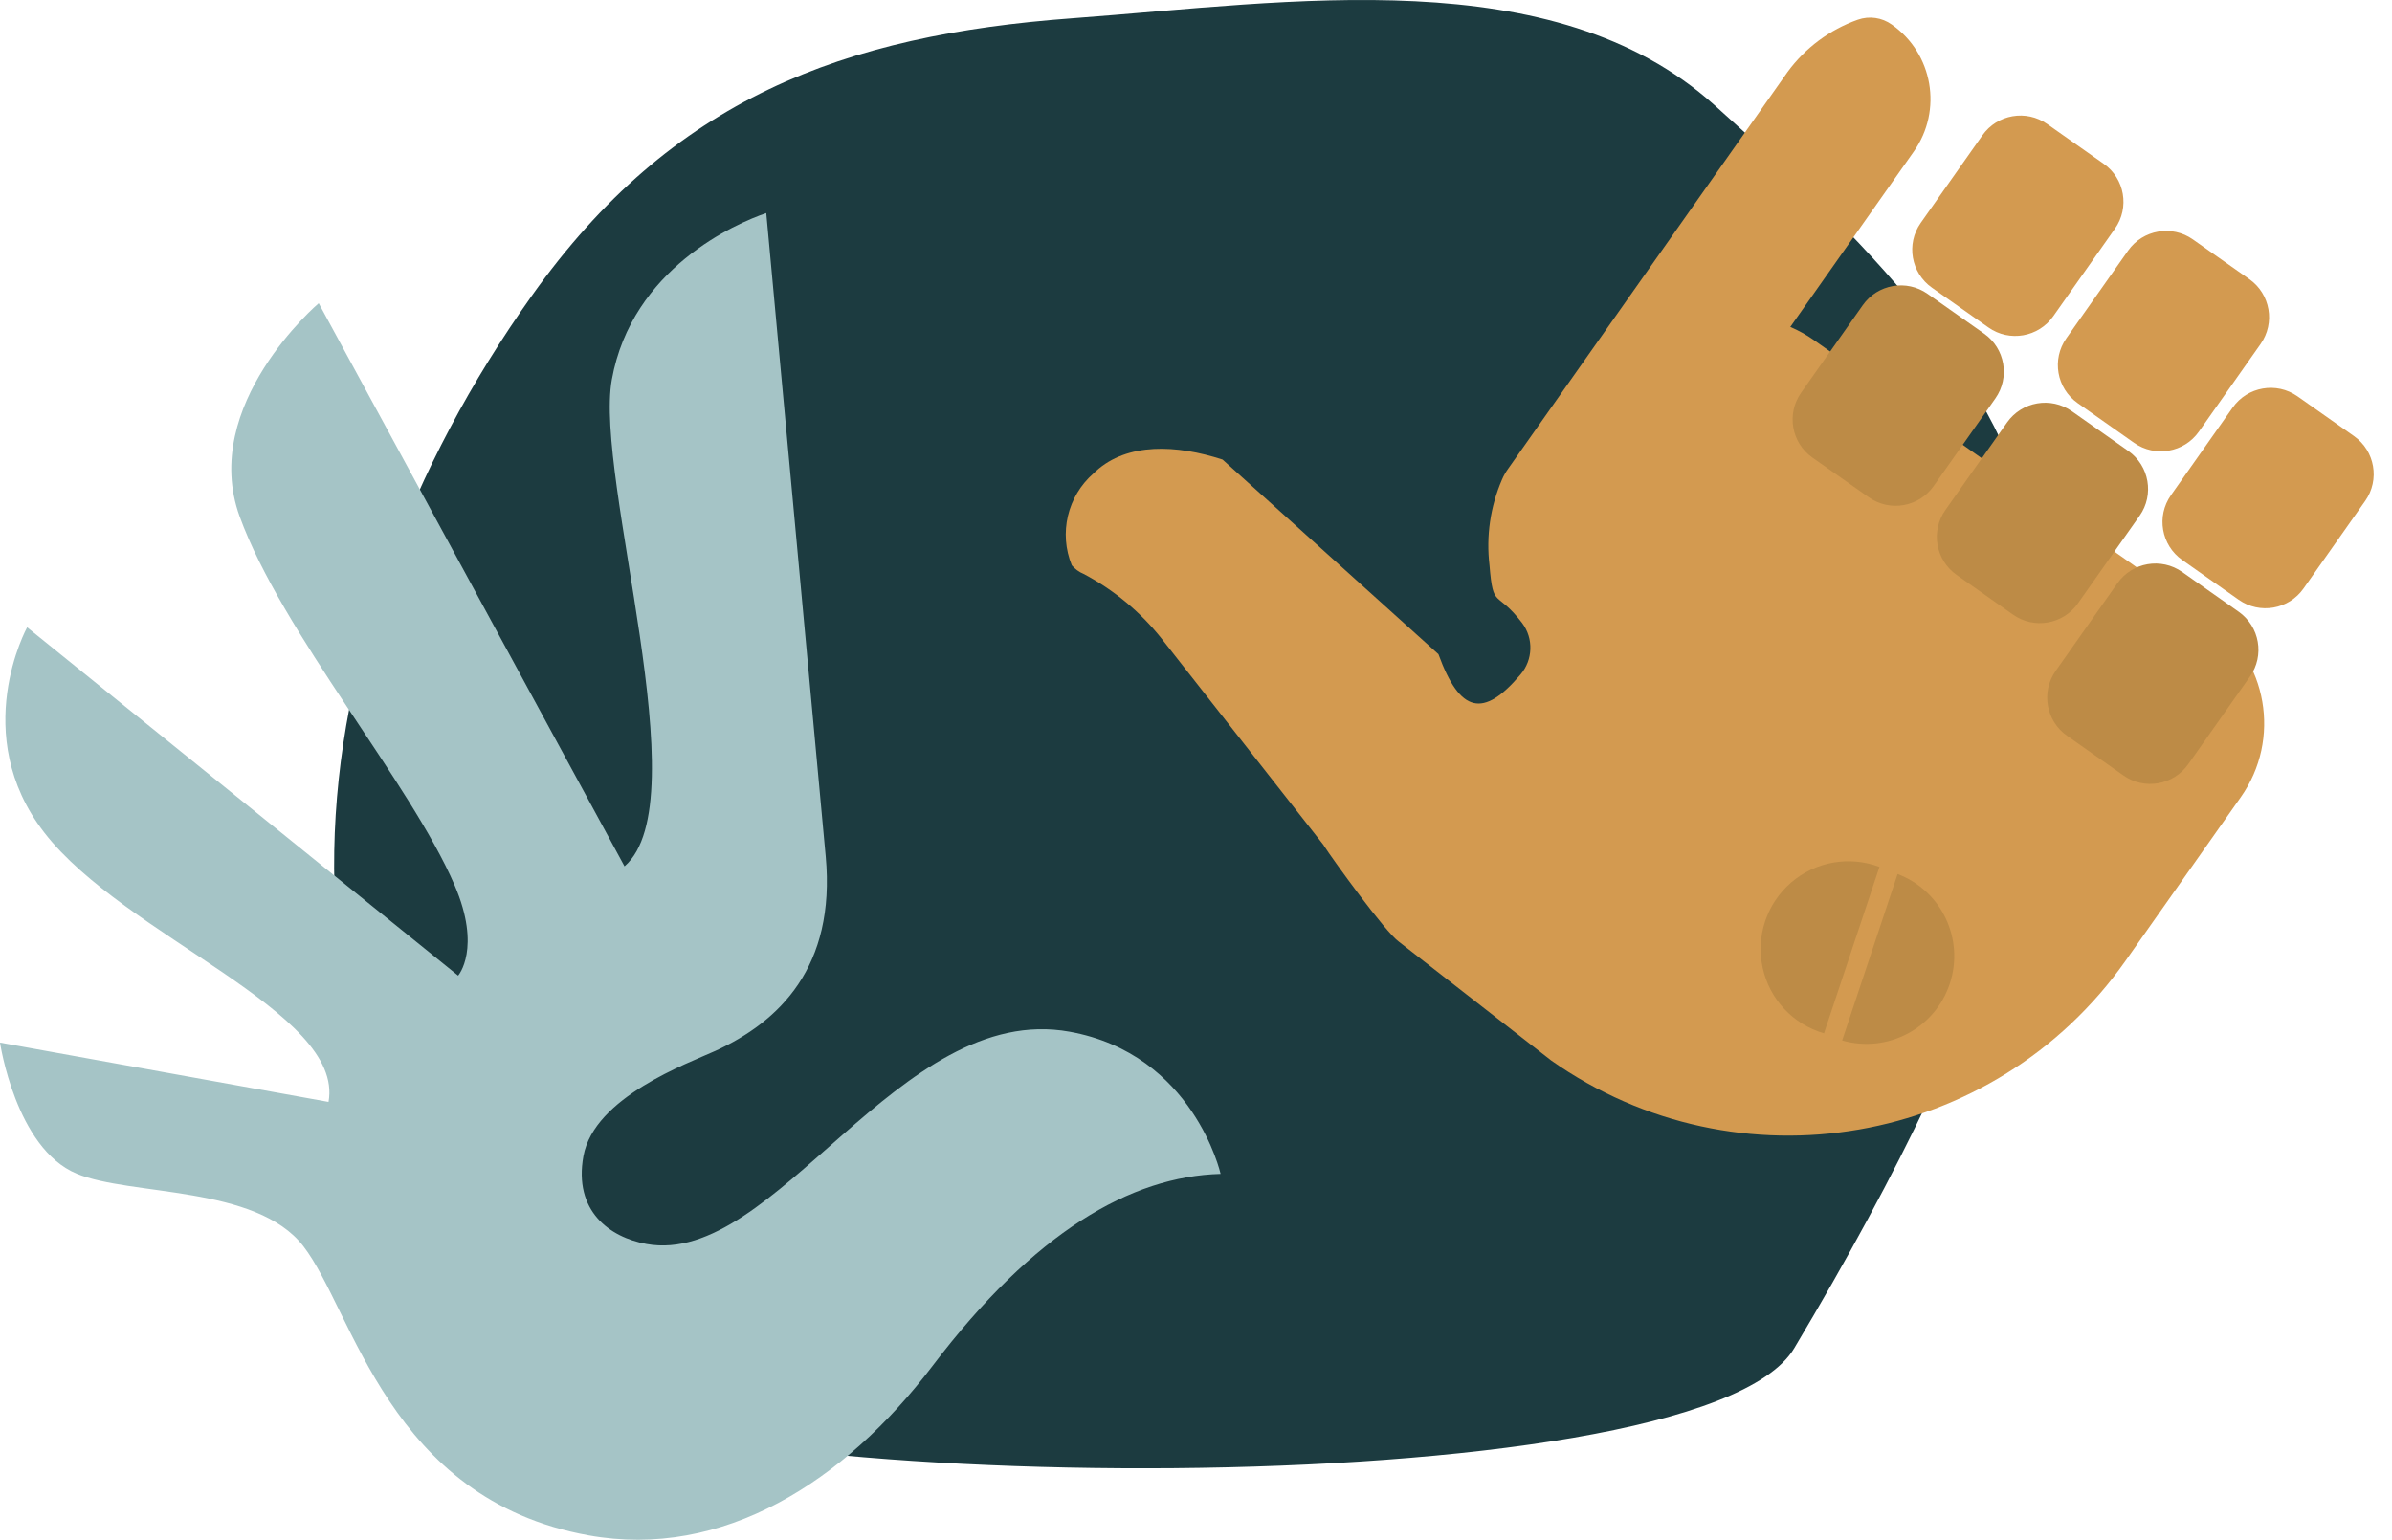
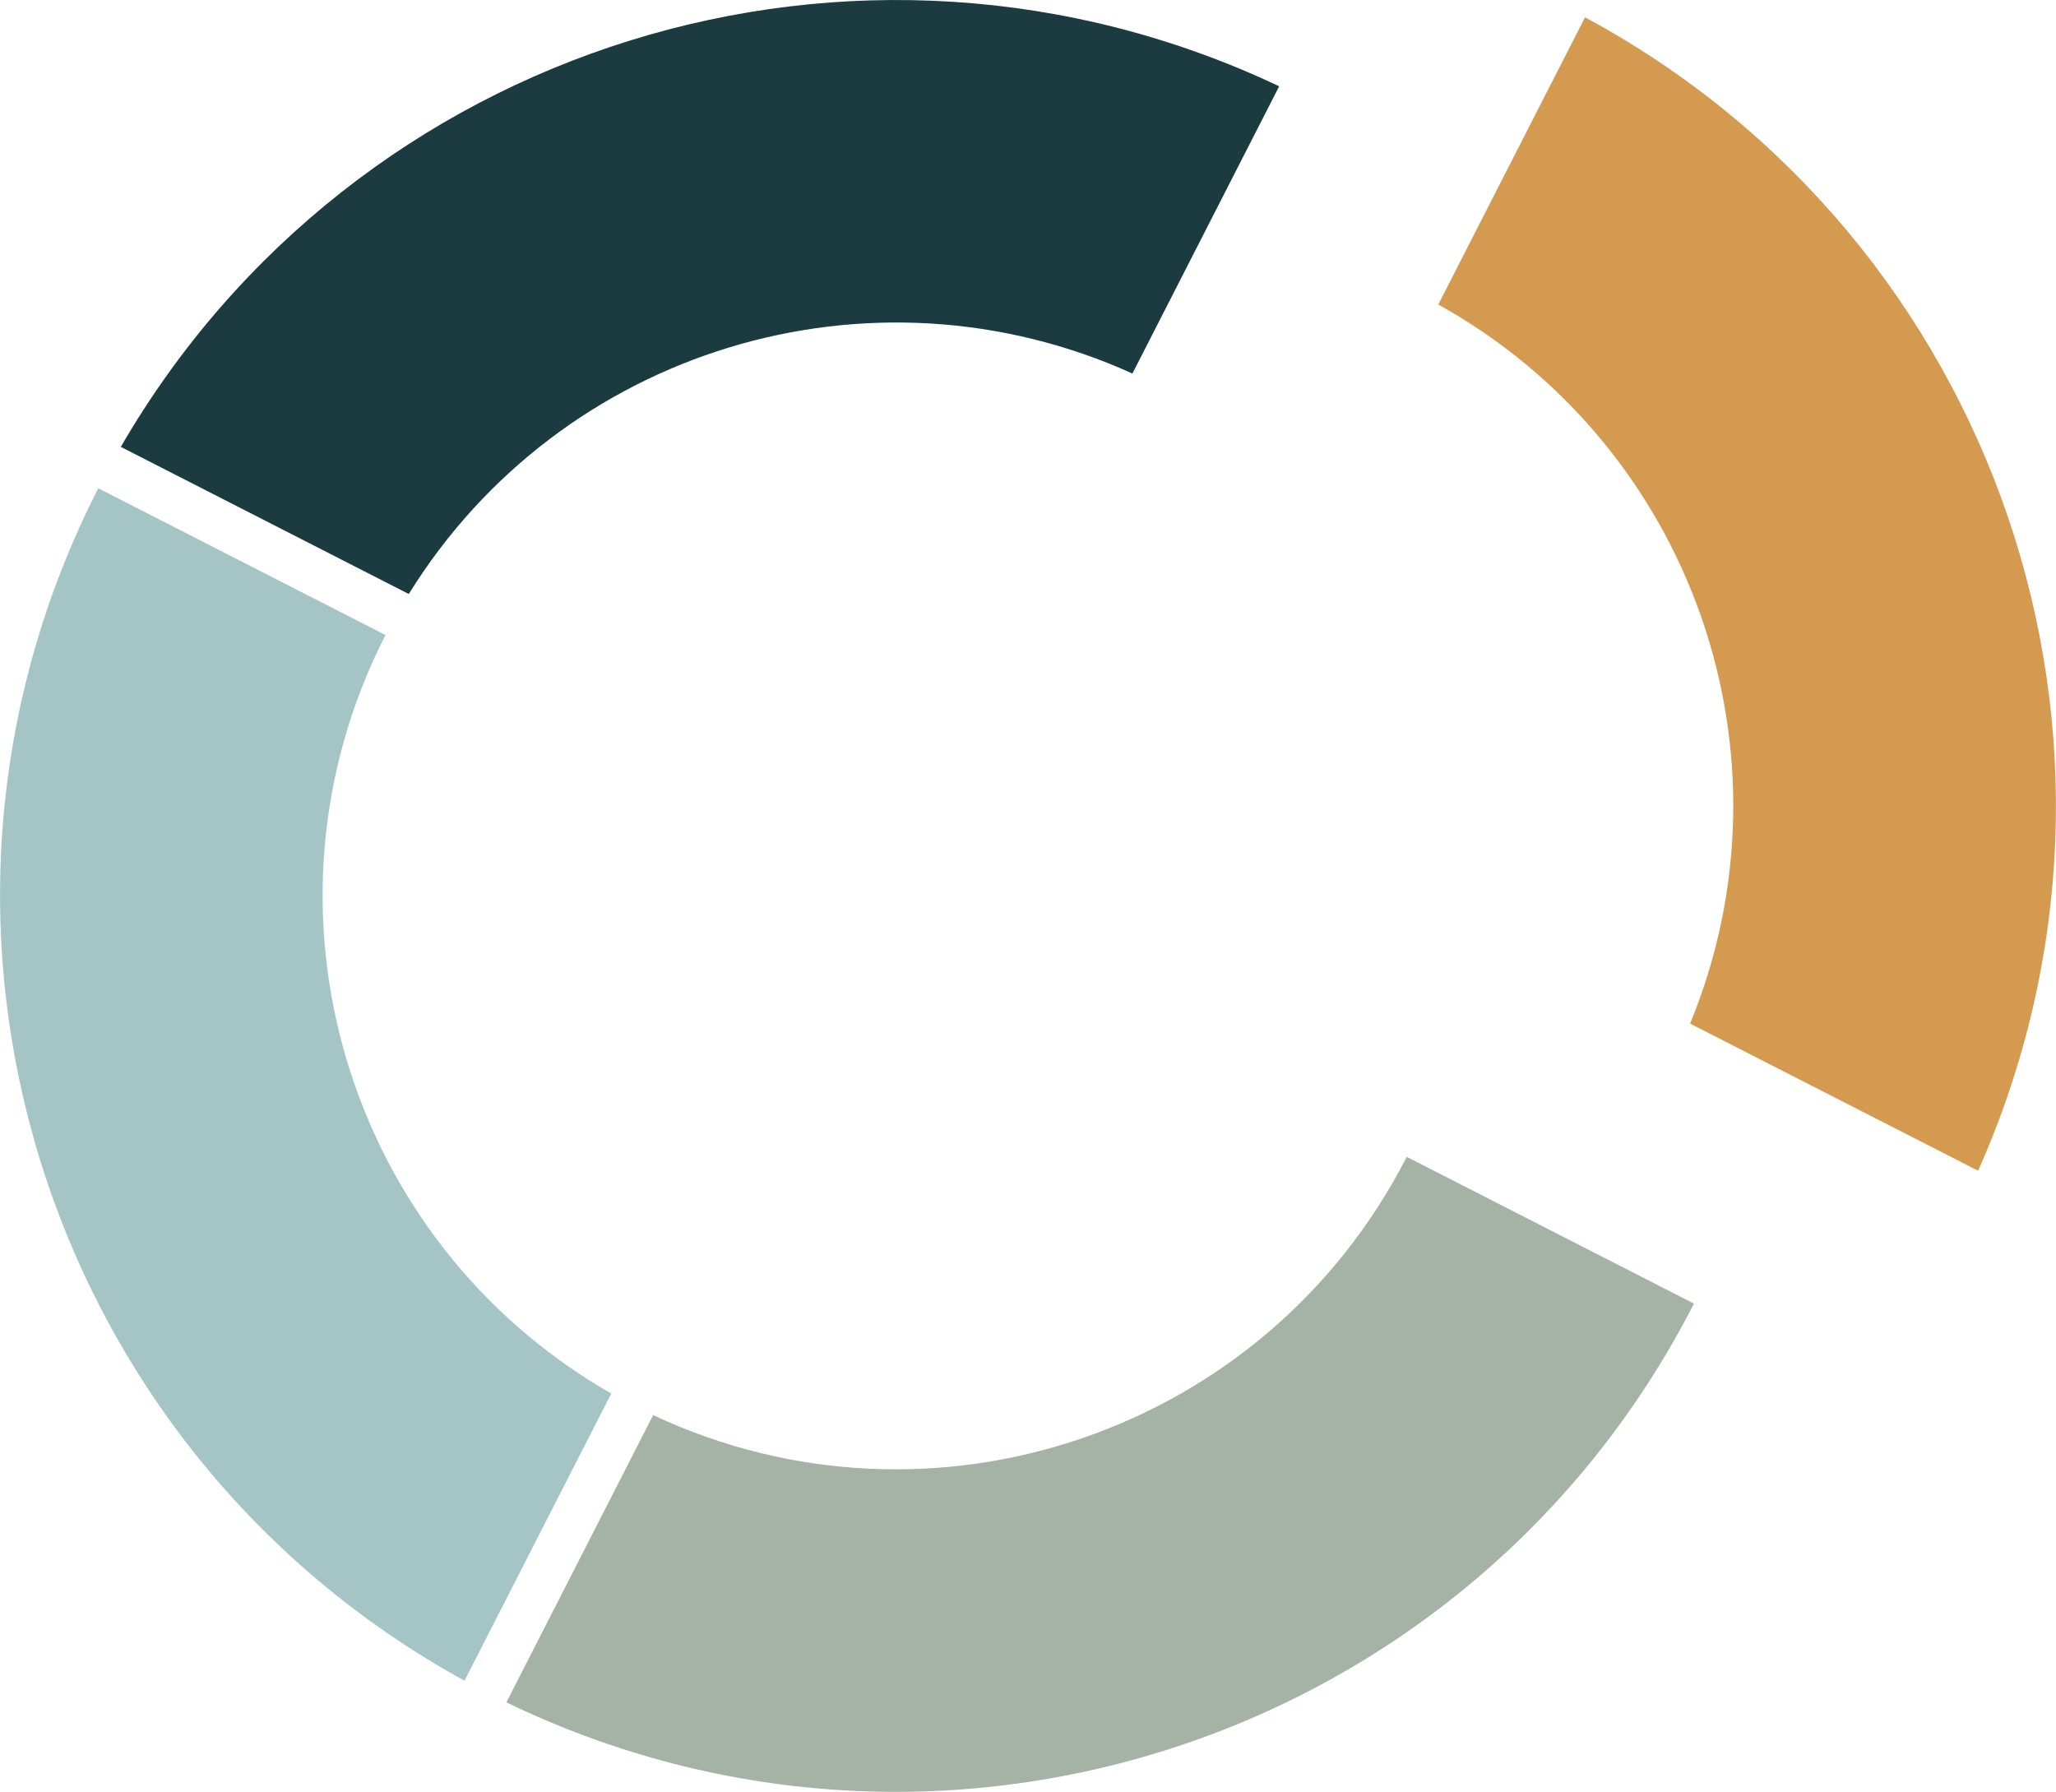
- <svg xmlns="http://www.w3.org/2000/svg" width="205.178" height="132.121" viewBox="0 0 205.178 132.121">
-   <g id="Group_1373" data-name="Group 1373" transform="translate(-740.978 -1359.559)">
-     <path id="Path_6739" data-name="Path 6739" d="M785.112,1384.929c12.035-16.936,26.7-22.35,46.414-23.807,18.783-1.388,41.167-4.971,55.006,7.438,28.993,26,43.75,44.866,6.863,106.678-8.331,13.961-97.975,12.411-106.827,3.223C760.363,1451.267,764.177,1414.385,785.112,1384.929Z" transform="translate(1.487 0)" fill="#1c3b40" />
-     <path id="Path_6740" data-name="Path 6740" d="M806.706,1376.9l5.1,55.2c.867,9.486-3.985,14.167-9.463,16.676-2.3,1.053-10.4,3.945-11.322,9.037-.848,4.691,2.233,6.959,5.417,7.534,11.046,2,21.643-20.86,36.282-18.215,10.649,1.924,12.958,12.2,12.958,12.2-7.7.208-15.995,4.989-24.7,16.463-7.533,9.929-17.983,16.634-29.528,14.548-17.16-3.1-20.175-19.286-24.456-24.815-4.054-5.238-14.839-4.29-19.45-6.218-5.228-2.185-6.565-11.245-6.565-11.245l28.179,5.091c1.4-7.733-17.474-14.187-24.374-23.1-6.539-8.442-1.478-17.622-1.478-17.622l36.969,29.885s2.03-2.319-.3-7.75c-3.773-8.787-14.823-21.692-18.439-31.642-3.479-9.575,6.78-18.3,6.78-18.3l26.232,48.315c6.462-5.6-2.616-33.31-1.088-41.765,1.727-9.556,10.667-13.409,13.249-14.287" transform="translate(0 0.949)" fill="#a5c4c6" />
-     <g id="Group_1372" data-name="Group 1372" transform="translate(832.368 1361.068)">
-       <path id="Path_6741" data-name="Path 6741" d="M849.775,1432.011c.741,1.157,5.274,7.441,6.468,8.282l13.046,10.174a35.363,35.363,0,0,0,49.274-8.557l9.884-14.038a10.979,10.979,0,0,0-2.657-15.3l-33.977-23.922a11.018,11.018,0,0,0-2.011-1.119l10.6-15.058a7.809,7.809,0,0,0-1.89-10.882h0a3.187,3.187,0,0,0-2.925-.418,12.767,12.767,0,0,0-6.015,4.476l-23.985,34.067a4.831,4.831,0,0,0-.512.907,14.267,14.267,0,0,0-1.074,7.365h0c.32,3.849.57,2.023,2.8,4.948a3.539,3.539,0,0,1-.143,4.422h0c-3.188,3.759-5.193,3.319-7.037-1.747l-18.519-16.7c-3.955-1.282-8.158-1.473-10.868,1l-.2.188a6.974,6.974,0,0,0-1.861,7.886,2.68,2.68,0,0,0,1.015.738,21.1,21.1,0,0,1,6.667,5.527l13.926,17.753" transform="translate(-827.626 -1360.989)" fill="#d39a50" />
-       <rect id="Rectangle_468" data-name="Rectangle 468" width="13.906" height="17.175" rx="3.991" transform="translate(92.531 45.273) rotate(35.148)" fill="#bd8b46" />
-       <rect id="Rectangle_469" data-name="Rectangle 469" width="13.906" height="17.175" rx="3.991" transform="translate(102.418 30.199) rotate(35.148)" fill="#d39a50" />
-       <rect id="Rectangle_470" data-name="Rectangle 470" width="13.906" height="17.175" rx="3.991" transform="translate(83.065 31.478) rotate(35.148)" fill="#bd8b46" />
-       <rect id="Rectangle_471" data-name="Rectangle 471" width="13.906" height="17.175" rx="3.991" transform="translate(93.445 16.736) rotate(35.148)" fill="#d39a50" />
-       <rect id="Rectangle_472" data-name="Rectangle 472" width="13.906" height="17.175" rx="3.991" transform="translate(70.693 21.409) rotate(35.148)" fill="#bd8b46" />
-       <rect id="Rectangle_473" data-name="Rectangle 473" width="13.906" height="17.175" rx="3.991" transform="translate(80.953 6.837) rotate(35.148)" fill="#d39a50" />
-       <path id="Path_6742" data-name="Path 6742" d="M895.55,1430.661a7.532,7.532,0,0,1-4.756,14.28Z" transform="translate(-824.17 -1357.177)" fill="#bd8b46" />
-       <path id="Path_6743" data-name="Path 6743" d="M889.6,1444.387a7.531,7.531,0,1,1,4.756-14.279Z" transform="translate(-824.533 -1357.234)" fill="#bd8b46" />
-     </g>
+ <svg xmlns="http://www.w3.org/2000/svg" width="177.647" height="154.821" viewBox="0 0 177.647 154.821">
+   <g id="Group_1371" data-name="Group 1371" transform="translate(-147.399 -439.763)">
+     <path id="Path_6735" data-name="Path 6735" d="M271.673,466.073a49.531,49.531,0,0,1,21.759,62.134l24.882,12.713a77.4,77.4,0,0,0-33.961-99.664Z" fill="#d39a50" />
+     <path id="Path_6736" data-name="Path 6736" d="M182.719,491.088a49.538,49.538,0,0,1,62.526-19.051l12.68-24.818a77.4,77.4,0,0,0-100.088,31.156Z" fill="#1c3b40" />
+     <path id="Path_6737" data-name="Path 6737" d="M203.833,562.037l-12.68,24.817A77.4,77.4,0,0,0,293.763,552.4l-24.818-12.68A49.536,49.536,0,0,1,203.833,562.037Z" fill="#a5b2a6" />
+     <path id="Path_6738" data-name="Path 6738" d="M200.214,560.17a49.545,49.545,0,0,1-19.508-65.538l-24.817-12.68a77.4,77.4,0,0,0,31.645,103.035Z" fill="#a5c4c6" />
  </g>
</svg>
